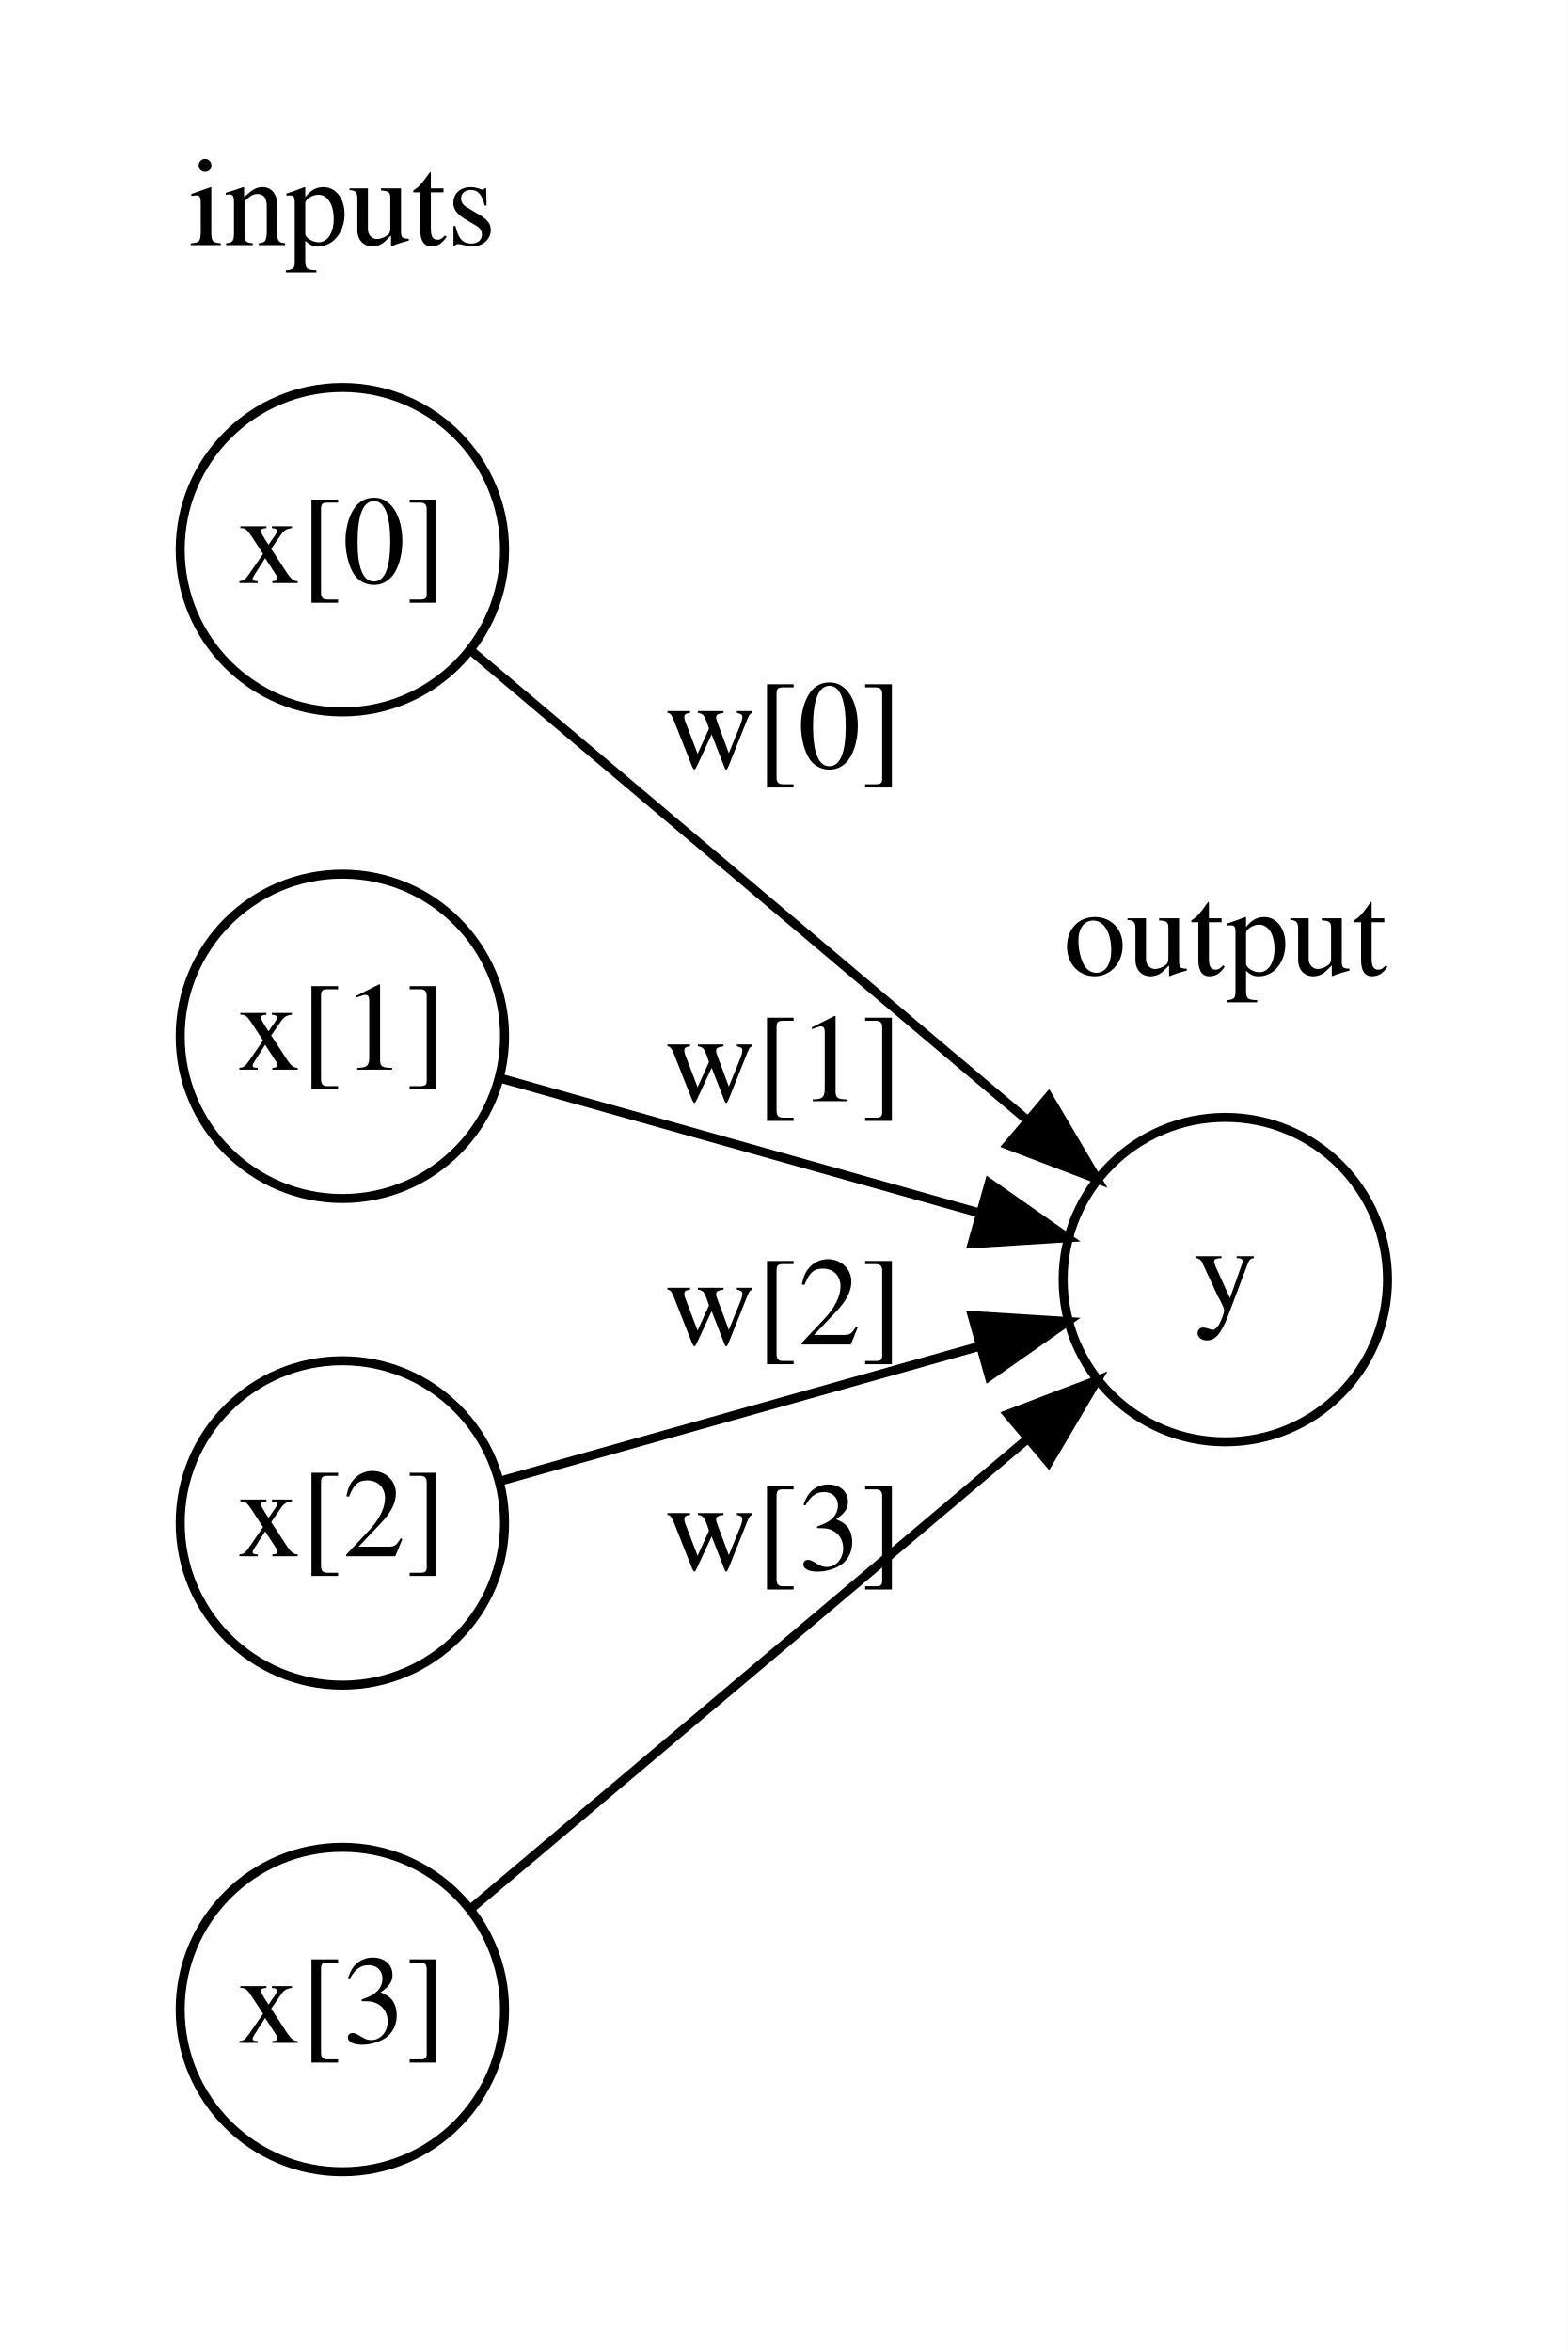
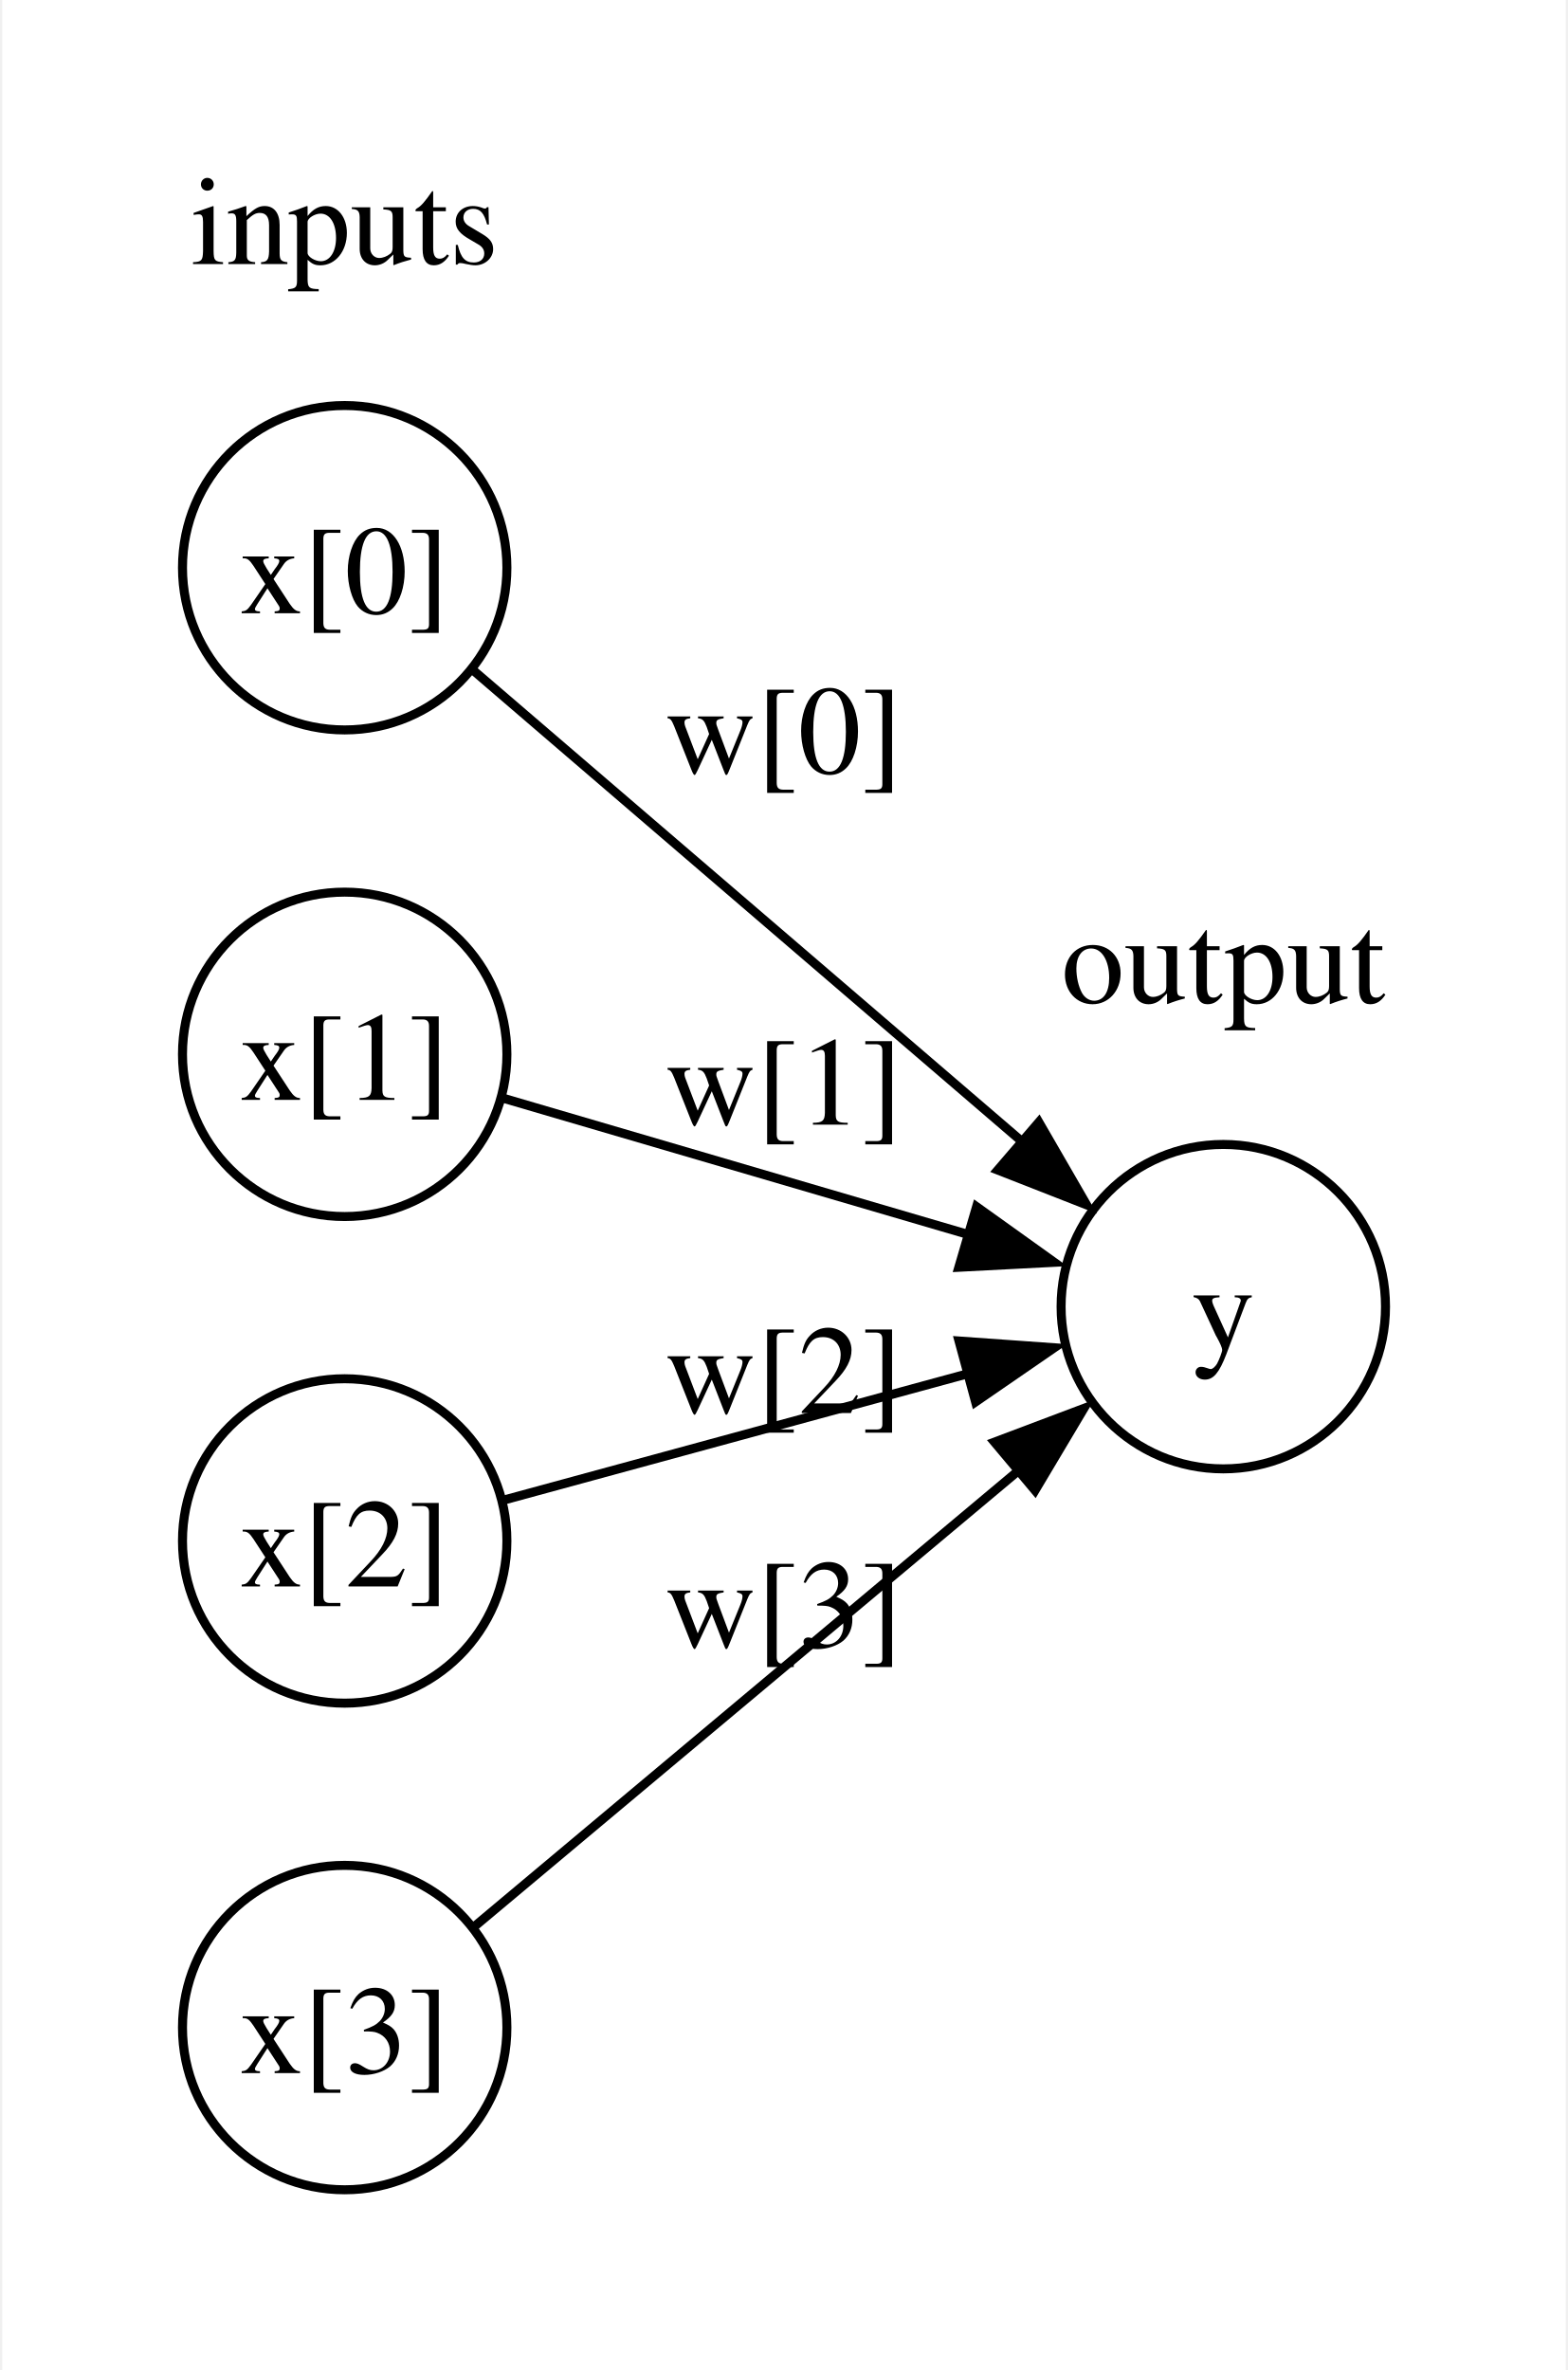
- <svg xmlns="http://www.w3.org/2000/svg" width="174pt" height="261pt" viewBox="0.00 0.00 174.00 261.00">
-   <g id="graph0" class="graph" transform="scale(1 1) rotate(0) translate(4 257)">
-     <polygon fill="white" stroke="transparent" points="-4,4 -4,-257 170,-257 170,4 -4,4" />
+ <svg xmlns="http://www.w3.org/2000/svg" width="174pt" height="263pt" viewBox="0.00 0.00 173.50 263.00">
+   <g id="graph0" class="graph" transform="scale(1 1) rotate(0) translate(4 259)">
+     <polygon fill="white" stroke="none" points="-4,4 -4,-259 169.5,-259 169.5,4 -4,4" />
    <g id="clust1" class="cluster">
-       <polygon fill="none" stroke="white" points="8,-8 8,-245 60,-245 60,-8 8,-8" />
-       <text text-anchor="middle" x="34" y="-229.8" font-family="Times,serif" font-size="14.00">inputs</text>
+       <polygon fill="none" stroke="white" points="8,-8 8,-247 60,-247 60,-8 8,-8" />
+       <text text-anchor="middle" x="34" y="-229.7" font-family="Times,serif" font-size="14.00">inputs</text>
    </g>
    <g id="clust2" class="cluster">
-       <polygon fill="none" stroke="white" points="106,-89 106,-164 158,-164 158,-89 106,-89" />
-       <text text-anchor="middle" x="132" y="-148.8" font-family="Times,serif" font-size="14.00">output</text>
+       <polygon fill="none" stroke="white" points="105.5,-88 105.5,-165 157.5,-165 157.5,-88 105.5,-88" />
+       <text text-anchor="middle" x="131.5" y="-147.7" font-family="Times,serif" font-size="14.00">output</text>
    </g>
    <g id="node1" class="node">
      <ellipse fill="none" stroke="black" cx="34" cy="-196" rx="18" ry="18" />
-       <text text-anchor="middle" x="34" y="-192.3" font-family="Times,serif" font-size="14.00">x[0]</text>
+       <text text-anchor="middle" x="34" y="-190.95" font-family="Times,serif" font-size="14.00">x[0]</text>
    </g>
    <g id="node5" class="node">
-       <ellipse fill="none" stroke="black" cx="132" cy="-115" rx="18" ry="18" />
-       <text text-anchor="middle" x="132" y="-111.3" font-family="Times,serif" font-size="14.00">y</text>
+       <ellipse fill="none" stroke="black" cx="131.5" cy="-114" rx="18" ry="18" />
+       <text text-anchor="middle" x="131.5" y="-108.95" font-family="Times,serif" font-size="14.00">y</text>
    </g>
    <g id="edge1" class="edge">
-       <path fill="none" stroke="black" d="M48.35,-184.74C64.33,-171.26 91.27,-148.52 110.03,-132.69" />
-       <polygon fill="black" stroke="black" points="112.38,-135.29 117.76,-126.17 107.86,-129.94 112.38,-135.29" />
-       <text text-anchor="middle" x="83" y="-171.8" font-family="Times,serif" font-size="14.00">w[0]</text>
+       <path fill="none" stroke="black" d="M48.28,-184.6C64.03,-171.07 90.5,-148.35 109.14,-132.34" />
+       <polygon fill="black" stroke="black" points="111.03,-134.47 116.33,-125.3 106.47,-129.16 111.03,-134.47" />
+       <text text-anchor="middle" x="82.75" y="-173.2" font-family="Times,serif" font-size="14.00">w[0]</text>
    </g>
    <g id="node2" class="node">
      <ellipse fill="none" stroke="black" cx="34" cy="-142" rx="18" ry="18" />
-       <text text-anchor="middle" x="34" y="-138.3" font-family="Times,serif" font-size="14.00">x[1]</text>
+       <text text-anchor="middle" x="34" y="-136.95" font-family="Times,serif" font-size="14.00">x[1]</text>
    </g>
    <g id="edge2" class="edge">
-       <path fill="none" stroke="black" d="M51.72,-137.3C66.31,-133.19 87.74,-127.17 104.63,-122.42" />
-       <polygon fill="black" stroke="black" points="105.79,-125.73 114.47,-119.65 103.9,-118.99 105.79,-125.73" />
-       <text text-anchor="middle" x="83" y="-134.8" font-family="Times,serif" font-size="14.00">w[1]</text>
+       <path fill="none" stroke="black" d="M51.63,-137.12C65.93,-132.93 86.8,-126.81 103.49,-121.92" />
+       <polygon fill="black" stroke="black" points="104.12,-125.09 112.74,-118.92 102.15,-118.37 104.12,-125.09" />
+       <text text-anchor="middle" x="82.75" y="-134.2" font-family="Times,serif" font-size="14.00">w[1]</text>
    </g>
    <g id="node3" class="node">
      <ellipse fill="none" stroke="black" cx="34" cy="-88" rx="18" ry="18" />
-       <text text-anchor="middle" x="34" y="-84.3" font-family="Times,serif" font-size="14.00">x[2]</text>
+       <text text-anchor="middle" x="34" y="-82.95" font-family="Times,serif" font-size="14.00">x[2]</text>
    </g>
    <g id="edge3" class="edge">
-       <path fill="none" stroke="black" d="M51.72,-92.7C66.31,-96.81 87.74,-102.83 104.63,-107.58" />
-       <polygon fill="black" stroke="black" points="103.9,-111.01 114.47,-110.35 105.79,-104.27 103.9,-111.01" />
-       <text text-anchor="middle" x="83" y="-107.8" font-family="Times,serif" font-size="14.00">w[2]</text>
+       <path fill="none" stroke="black" d="M51.63,-92.53C65.93,-96.42 86.8,-102.1 103.49,-106.65" />
+       <polygon fill="black" stroke="black" points="102.17,-110.19 112.74,-109.44 104.01,-103.43 102.17,-110.19" />
+       <text text-anchor="middle" x="82.75" y="-102.2" font-family="Times,serif" font-size="14.00">w[2]</text>
    </g>
    <g id="node4" class="node">
      <ellipse fill="none" stroke="black" cx="34" cy="-34" rx="18" ry="18" />
-       <text text-anchor="middle" x="34" y="-30.3" font-family="Times,serif" font-size="14.00">x[3]</text>
+       <text text-anchor="middle" x="34" y="-28.95" font-family="Times,serif" font-size="14.00">x[3]</text>
    </g>
    <g id="edge4" class="edge">
-       <path fill="none" stroke="black" d="M48.35,-45.26C64.33,-58.74 91.27,-81.48 110.03,-97.31" />
-       <polygon fill="black" stroke="black" points="107.86,-100.06 117.76,-103.83 112.38,-94.71 107.86,-100.06" />
-       <text text-anchor="middle" x="83" y="-82.8" font-family="Times,serif" font-size="14.00">w[3]</text>
+       <path fill="none" stroke="black" d="M48.28,-45.12C63.94,-58.24 90.2,-80.24 108.82,-95.84" />
+       <polygon fill="black" stroke="black" points="106.11,-98.97 116.03,-102.71 110.61,-93.61 106.11,-98.97" />
+       <text text-anchor="middle" x="82.75" y="-76.2" font-family="Times,serif" font-size="14.00">w[3]</text>
    </g>
  </g>
</svg>
